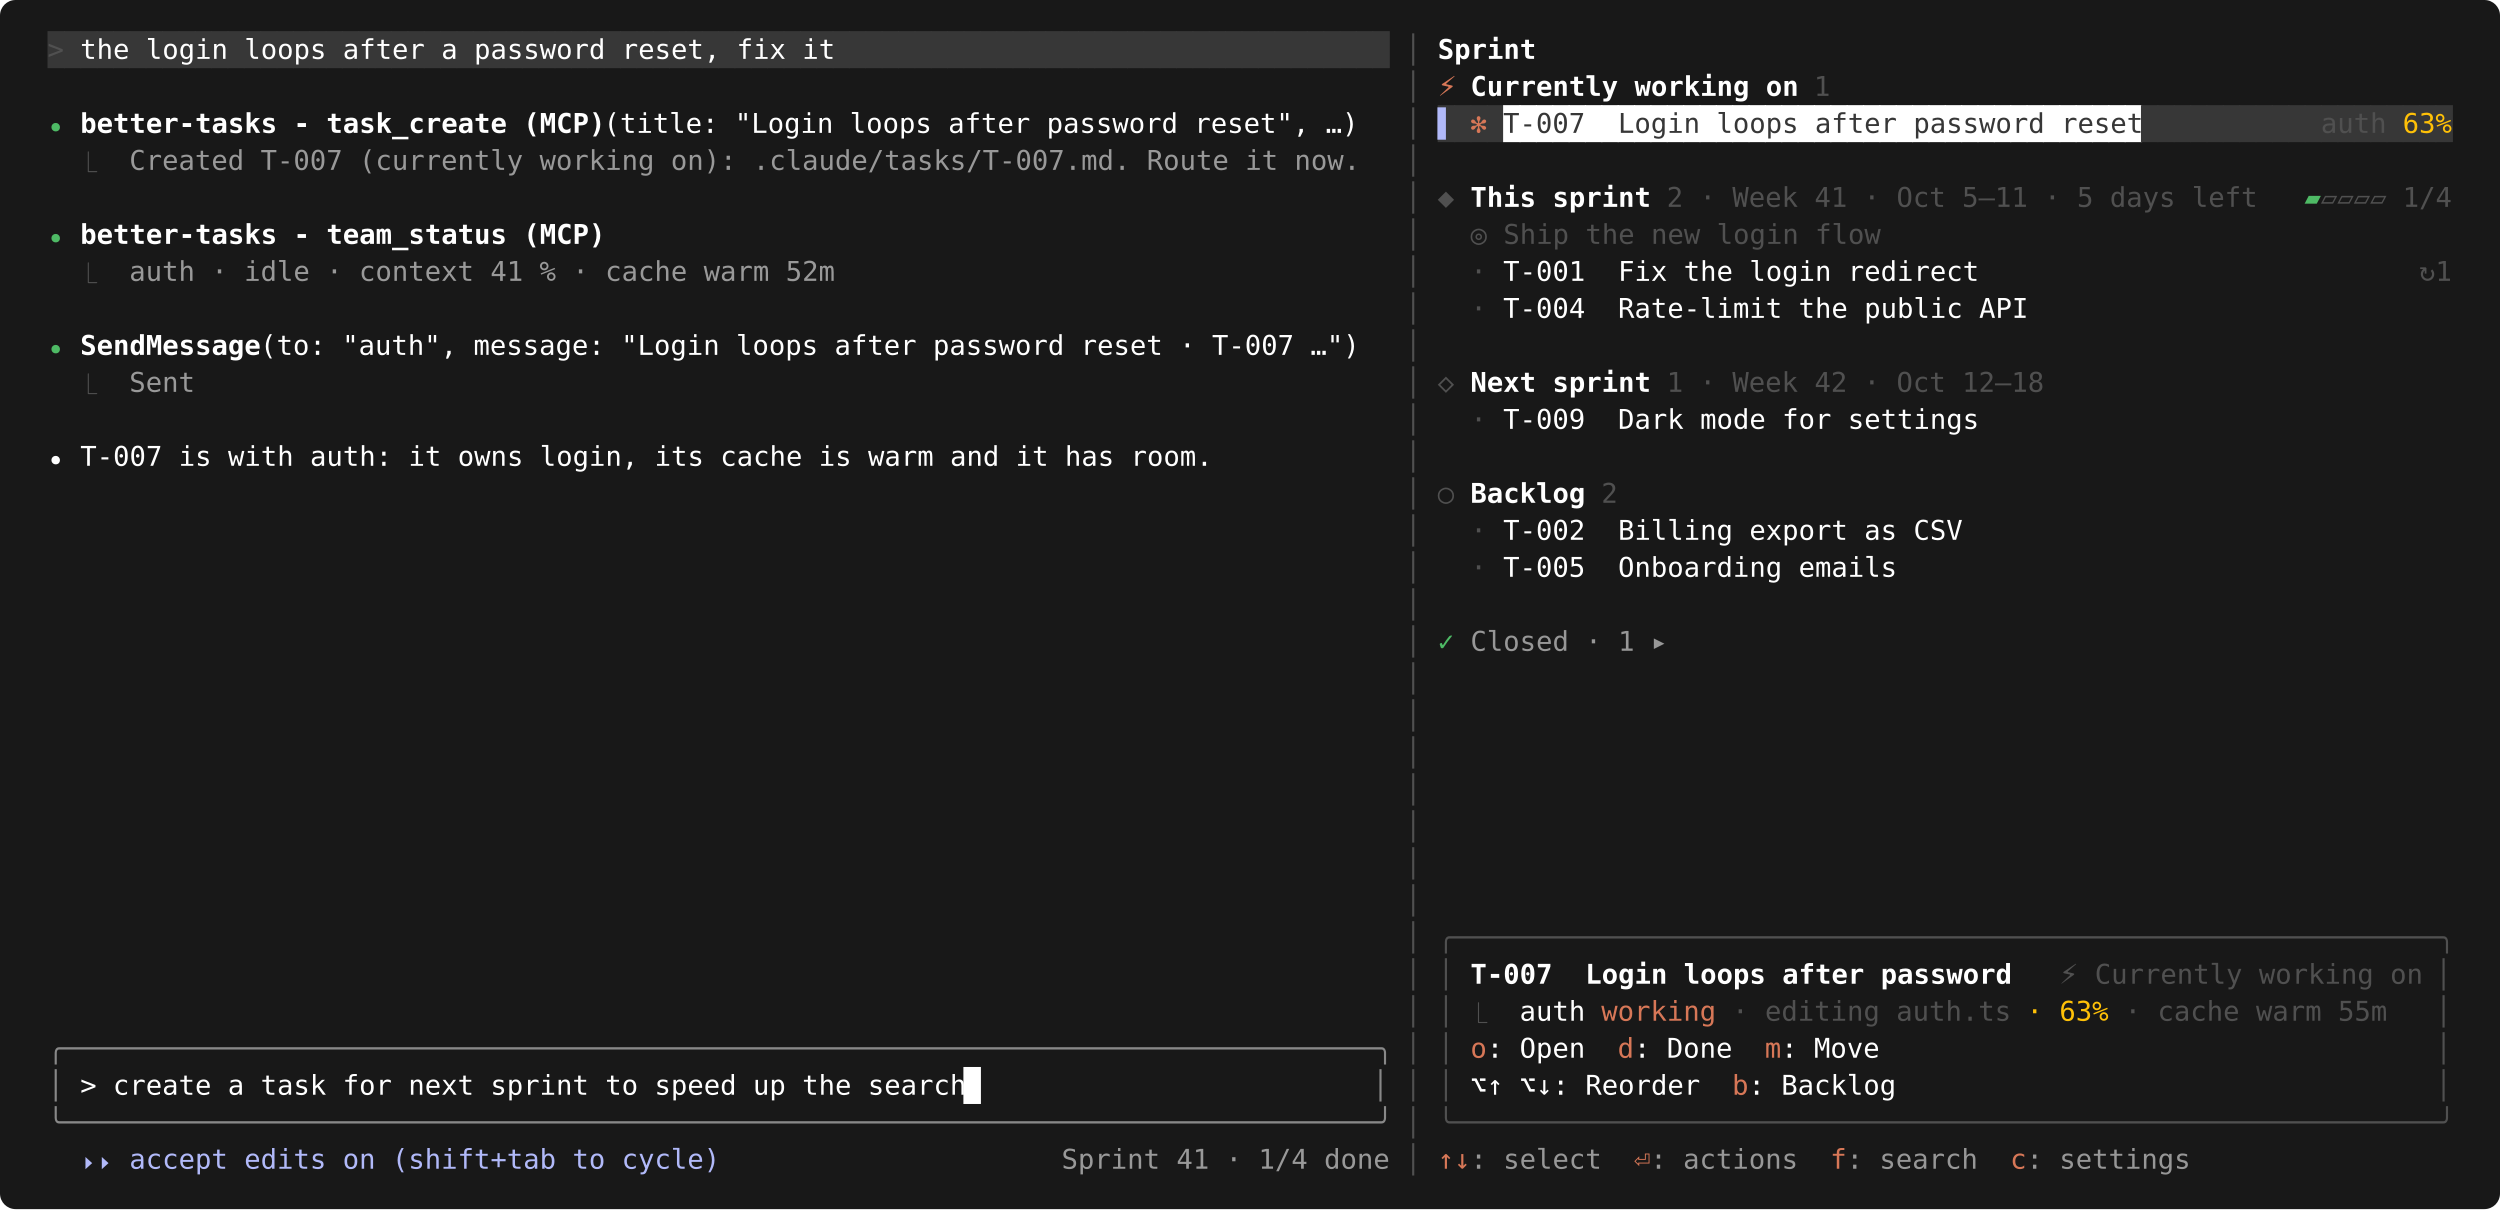
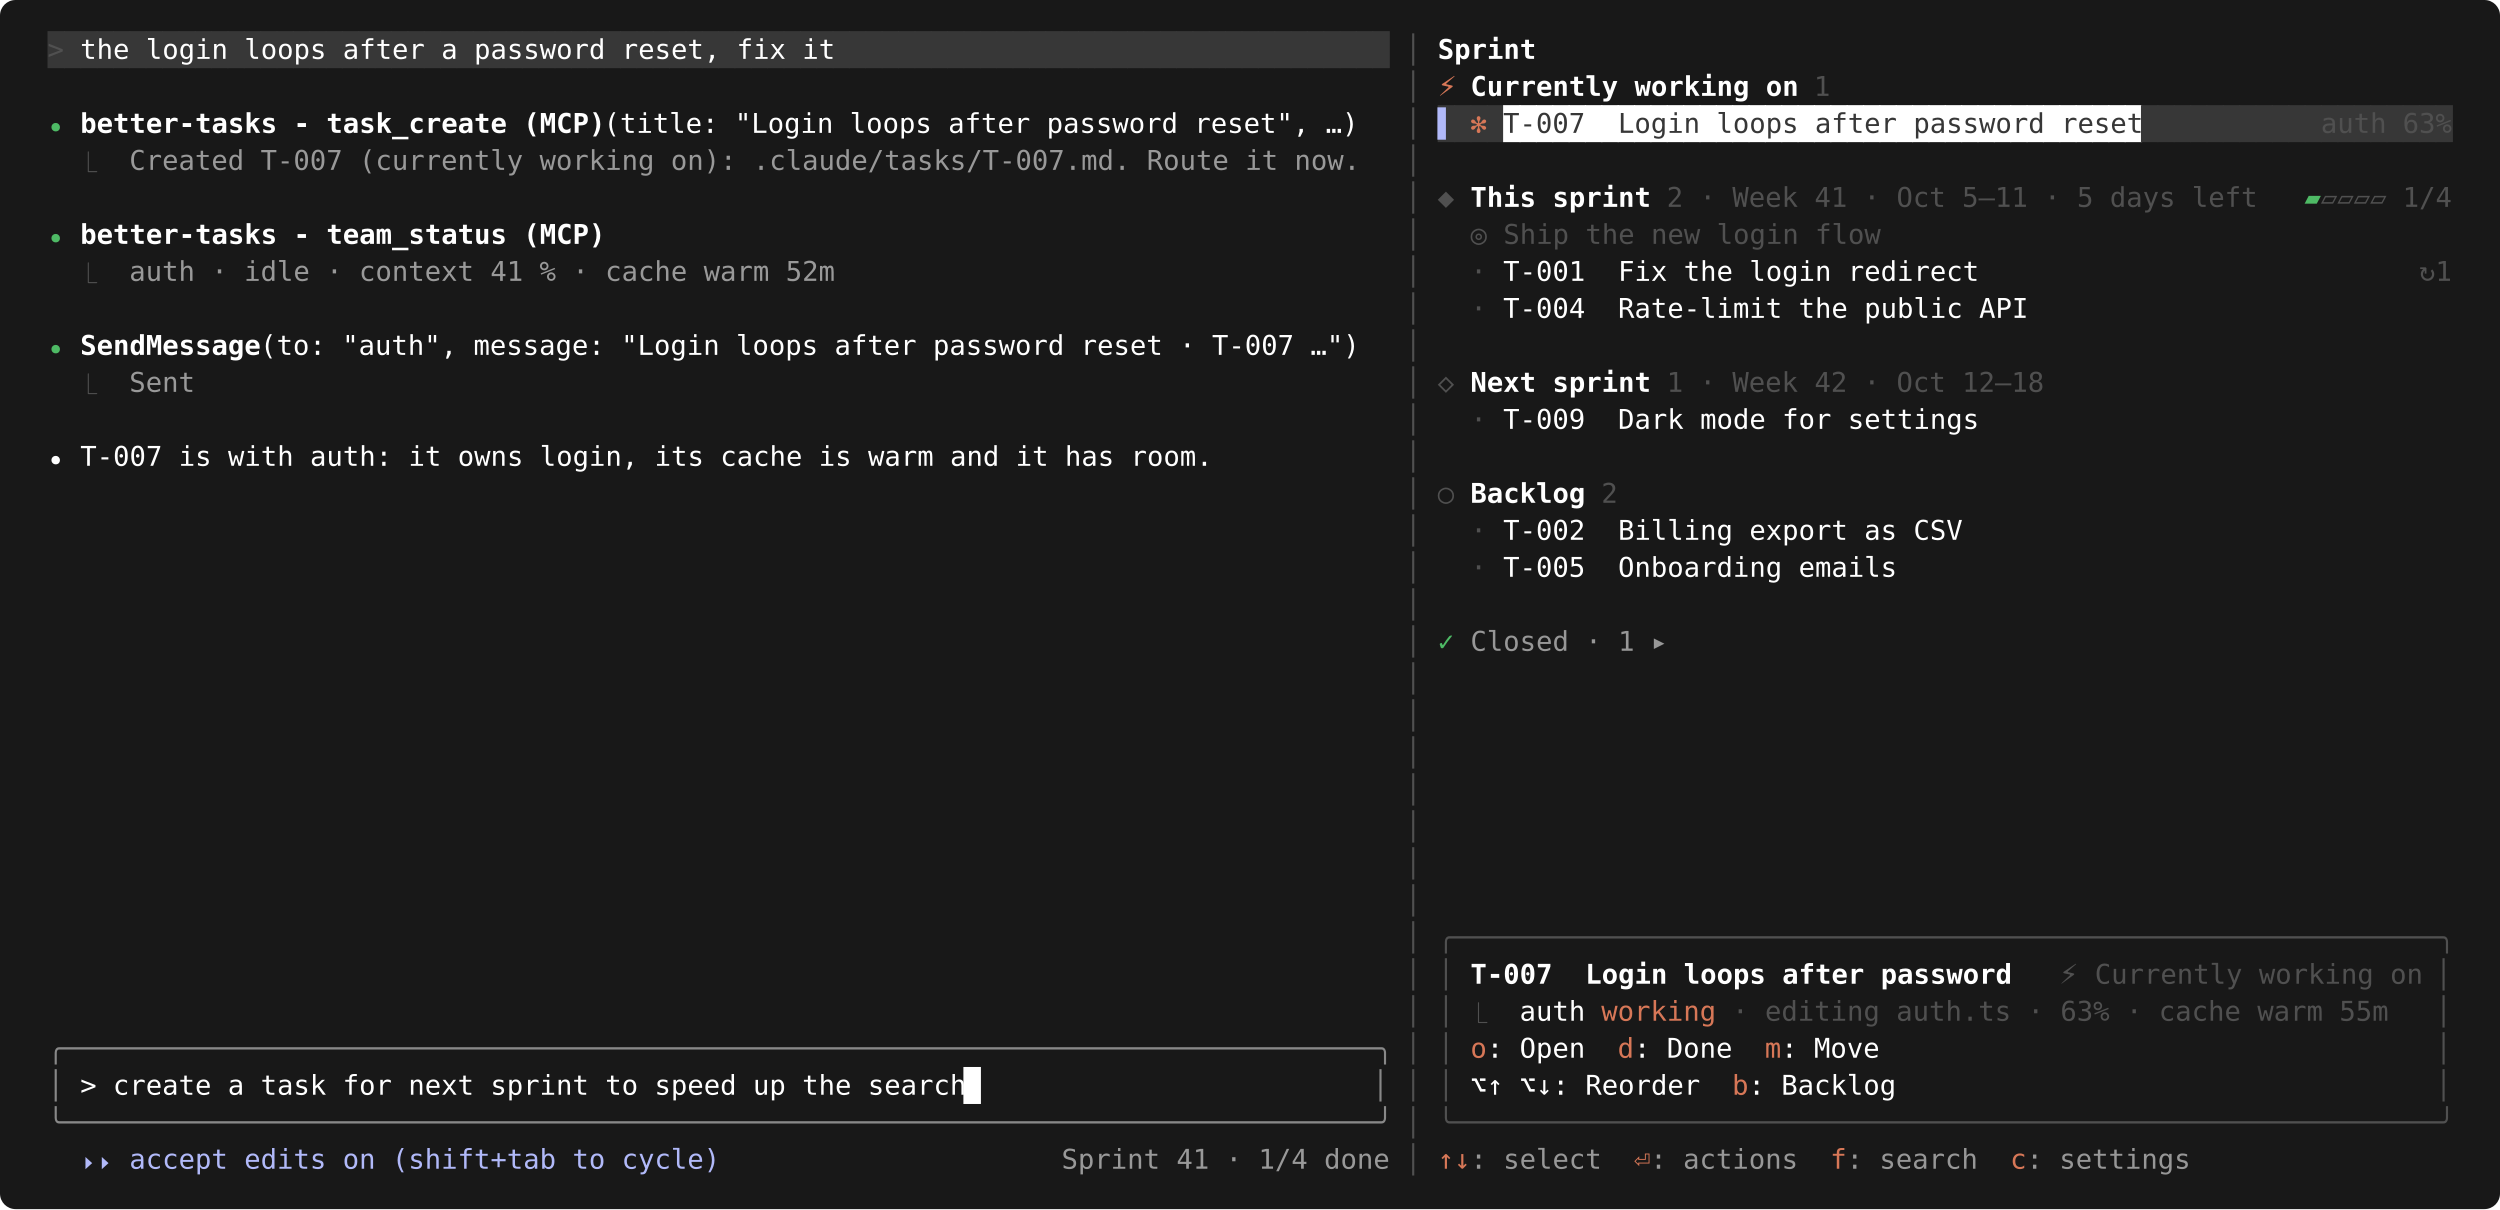
<svg xmlns="http://www.w3.org/2000/svg" width="1284" height="621" viewBox="0 0 1284 621" font-family="JetBrains Mono, SF Mono, Menlo, Consolas, monospace" font-size="14">
  <rect width="100%" height="100%" rx="8" fill="rgb(24,24,24)" />
  <rect x="24.4" y="16" width="9" height="19" fill="rgb(55,55,55)" />
  <rect x="32.8" y="16" width="9" height="19" fill="rgb(55,55,55)" />
  <rect x="41.2" y="16" width="9" height="19" fill="rgb(55,55,55)" />
  <rect x="49.6" y="16" width="9" height="19" fill="rgb(55,55,55)" />
  <rect x="58.0" y="16" width="9" height="19" fill="rgb(55,55,55)" />
  <rect x="66.4" y="16" width="9" height="19" fill="rgb(55,55,55)" />
  <rect x="74.8" y="16" width="9" height="19" fill="rgb(55,55,55)" />
  <rect x="83.2" y="16" width="9" height="19" fill="rgb(55,55,55)" />
  <rect x="91.6" y="16" width="9" height="19" fill="rgb(55,55,55)" />
  <rect x="100.0" y="16" width="9" height="19" fill="rgb(55,55,55)" />
  <rect x="108.4" y="16" width="9" height="19" fill="rgb(55,55,55)" />
  <rect x="116.8" y="16" width="9" height="19" fill="rgb(55,55,55)" />
  <rect x="125.2" y="16" width="9" height="19" fill="rgb(55,55,55)" />
  <rect x="133.6" y="16" width="9" height="19" fill="rgb(55,55,55)" />
  <rect x="142.0" y="16" width="9" height="19" fill="rgb(55,55,55)" />
  <rect x="150.4" y="16" width="9" height="19" fill="rgb(55,55,55)" />
  <rect x="158.8" y="16" width="9" height="19" fill="rgb(55,55,55)" />
  <rect x="167.2" y="16" width="9" height="19" fill="rgb(55,55,55)" />
  <rect x="175.6" y="16" width="9" height="19" fill="rgb(55,55,55)" />
  <rect x="184.0" y="16" width="9" height="19" fill="rgb(55,55,55)" />
  <rect x="192.4" y="16" width="9" height="19" fill="rgb(55,55,55)" />
  <rect x="200.8" y="16" width="9" height="19" fill="rgb(55,55,55)" />
  <rect x="209.2" y="16" width="9" height="19" fill="rgb(55,55,55)" />
  <rect x="217.6" y="16" width="9" height="19" fill="rgb(55,55,55)" />
  <rect x="226.0" y="16" width="9" height="19" fill="rgb(55,55,55)" />
  <rect x="234.4" y="16" width="9" height="19" fill="rgb(55,55,55)" />
  <rect x="242.8" y="16" width="9" height="19" fill="rgb(55,55,55)" />
  <rect x="251.2" y="16" width="9" height="19" fill="rgb(55,55,55)" />
  <rect x="259.6" y="16" width="9" height="19" fill="rgb(55,55,55)" />
  <rect x="268.0" y="16" width="9" height="19" fill="rgb(55,55,55)" />
  <rect x="276.4" y="16" width="9" height="19" fill="rgb(55,55,55)" />
  <rect x="284.8" y="16" width="9" height="19" fill="rgb(55,55,55)" />
  <rect x="293.2" y="16" width="9" height="19" fill="rgb(55,55,55)" />
  <rect x="301.6" y="16" width="9" height="19" fill="rgb(55,55,55)" />
  <rect x="310.0" y="16" width="9" height="19" fill="rgb(55,55,55)" />
  <rect x="318.4" y="16" width="9" height="19" fill="rgb(55,55,55)" />
  <rect x="326.8" y="16" width="9" height="19" fill="rgb(55,55,55)" />
  <rect x="335.2" y="16" width="9" height="19" fill="rgb(55,55,55)" />
  <rect x="343.6" y="16" width="9" height="19" fill="rgb(55,55,55)" />
  <rect x="352.0" y="16" width="9" height="19" fill="rgb(55,55,55)" />
  <rect x="360.4" y="16" width="9" height="19" fill="rgb(55,55,55)" />
  <rect x="368.8" y="16" width="9" height="19" fill="rgb(55,55,55)" />
  <rect x="377.2" y="16" width="9" height="19" fill="rgb(55,55,55)" />
  <rect x="385.6" y="16" width="9" height="19" fill="rgb(55,55,55)" />
  <rect x="394.0" y="16" width="9" height="19" fill="rgb(55,55,55)" />
  <rect x="402.4" y="16" width="9" height="19" fill="rgb(55,55,55)" />
  <rect x="410.8" y="16" width="9" height="19" fill="rgb(55,55,55)" />
  <rect x="419.2" y="16" width="9" height="19" fill="rgb(55,55,55)" />
  <rect x="427.6" y="16" width="9" height="19" fill="rgb(55,55,55)" />
  <rect x="436.0" y="16" width="9" height="19" fill="rgb(55,55,55)" />
  <rect x="444.4" y="16" width="9" height="19" fill="rgb(55,55,55)" />
  <rect x="452.8" y="16" width="9" height="19" fill="rgb(55,55,55)" />
  <rect x="461.2" y="16" width="9" height="19" fill="rgb(55,55,55)" />
  <rect x="469.6" y="16" width="9" height="19" fill="rgb(55,55,55)" />
  <rect x="478.0" y="16" width="9" height="19" fill="rgb(55,55,55)" />
  <rect x="486.4" y="16" width="9" height="19" fill="rgb(55,55,55)" />
  <rect x="494.8" y="16" width="9" height="19" fill="rgb(55,55,55)" />
  <rect x="503.2" y="16" width="9" height="19" fill="rgb(55,55,55)" />
  <rect x="511.6" y="16" width="9" height="19" fill="rgb(55,55,55)" />
  <rect x="520.0" y="16" width="9" height="19" fill="rgb(55,55,55)" />
  <rect x="528.4" y="16" width="9" height="19" fill="rgb(55,55,55)" />
  <rect x="536.8" y="16" width="9" height="19" fill="rgb(55,55,55)" />
  <rect x="545.2" y="16" width="9" height="19" fill="rgb(55,55,55)" />
  <rect x="553.6" y="16" width="9" height="19" fill="rgb(55,55,55)" />
  <rect x="562.0" y="16" width="9" height="19" fill="rgb(55,55,55)" />
  <rect x="570.4" y="16" width="9" height="19" fill="rgb(55,55,55)" />
  <rect x="578.8" y="16" width="9" height="19" fill="rgb(55,55,55)" />
  <rect x="587.2" y="16" width="9" height="19" fill="rgb(55,55,55)" />
  <rect x="595.6" y="16" width="9" height="19" fill="rgb(55,55,55)" />
  <rect x="604.0" y="16" width="9" height="19" fill="rgb(55,55,55)" />
  <rect x="612.4" y="16" width="9" height="19" fill="rgb(55,55,55)" />
  <rect x="620.8" y="16" width="9" height="19" fill="rgb(55,55,55)" />
  <rect x="629.2" y="16" width="9" height="19" fill="rgb(55,55,55)" />
  <rect x="637.6" y="16" width="9" height="19" fill="rgb(55,55,55)" />
  <rect x="646.0" y="16" width="9" height="19" fill="rgb(55,55,55)" />
  <rect x="654.4" y="16" width="9" height="19" fill="rgb(55,55,55)" />
  <rect x="662.8" y="16" width="9" height="19" fill="rgb(55,55,55)" />
  <rect x="671.2" y="16" width="9" height="19" fill="rgb(55,55,55)" />
  <rect x="679.6" y="16" width="9" height="19" fill="rgb(55,55,55)" />
  <rect x="688.0" y="16" width="9" height="19" fill="rgb(55,55,55)" />
  <rect x="696.4" y="16" width="9" height="19" fill="rgb(55,55,55)" />
  <rect x="704.8" y="16" width="9" height="19" fill="rgb(55,55,55)" />
  <text x="24.4" y="30.25" fill="rgb(80,80,80)" textLength="16.8" xml:space="preserve">&gt; </text>
  <text x="41.2" y="30.25" fill="rgb(255,255,255)" textLength="386.4" xml:space="preserve">the login loops after a password reset, fix it</text>
  <text x="721.6" y="30.25" fill="rgb(80,80,80)" textLength="8.4" xml:space="preserve">│</text>
  <text x="730.0" y="30.25" fill="rgb(255,255,255)" font-weight="bold" textLength="67.2" xml:space="preserve"> Sprint </text>
  <text x="721.6" y="49.25" fill="rgb(80,80,80)" textLength="8.4" xml:space="preserve">│</text>
  <text x="738.4" y="49.25" fill="rgb(215,119,87)" textLength="16.8" xml:space="preserve">⚡ </text>
  <text x="755.2" y="49.25" fill="rgb(255,255,255)" font-weight="bold" textLength="168.0" xml:space="preserve">Currently working on</text>
  <text x="923.2" y="49.25" fill="rgb(80,80,80)" textLength="16.8" xml:space="preserve"> 1</text>
  <rect x="738.4" y="54" width="9" height="19" fill="rgb(55,55,55)" />
  <rect x="746.8" y="54" width="9" height="19" fill="rgb(55,55,55)" />
  <rect x="755.2" y="54" width="9" height="19" fill="rgb(55,55,55)" />
  <rect x="763.6" y="54" width="9" height="19" fill="rgb(55,55,55)" />
  <rect x="772.0" y="54" width="9" height="19" fill="rgb(255,255,255)" />
  <rect x="780.4" y="54" width="9" height="19" fill="rgb(255,255,255)" />
  <rect x="788.8" y="54" width="9" height="19" fill="rgb(255,255,255)" />
  <rect x="797.2" y="54" width="9" height="19" fill="rgb(255,255,255)" />
  <rect x="805.6" y="54" width="9" height="19" fill="rgb(255,255,255)" />
  <rect x="814.0" y="54" width="9" height="19" fill="rgb(255,255,255)" />
  <rect x="822.4" y="54" width="9" height="19" fill="rgb(255,255,255)" />
  <rect x="830.8" y="54" width="9" height="19" fill="rgb(255,255,255)" />
  <rect x="839.2" y="54" width="9" height="19" fill="rgb(255,255,255)" />
  <rect x="847.6" y="54" width="9" height="19" fill="rgb(255,255,255)" />
  <rect x="856.0" y="54" width="9" height="19" fill="rgb(255,255,255)" />
  <rect x="864.4" y="54" width="9" height="19" fill="rgb(255,255,255)" />
  <rect x="872.8" y="54" width="9" height="19" fill="rgb(255,255,255)" />
  <rect x="881.2" y="54" width="9" height="19" fill="rgb(255,255,255)" />
  <rect x="889.6" y="54" width="9" height="19" fill="rgb(255,255,255)" />
  <rect x="898.0" y="54" width="9" height="19" fill="rgb(255,255,255)" />
  <rect x="906.4" y="54" width="9" height="19" fill="rgb(255,255,255)" />
  <rect x="914.8" y="54" width="9" height="19" fill="rgb(255,255,255)" />
  <rect x="923.2" y="54" width="9" height="19" fill="rgb(255,255,255)" />
  <rect x="931.6" y="54" width="9" height="19" fill="rgb(255,255,255)" />
  <rect x="940.0" y="54" width="9" height="19" fill="rgb(255,255,255)" />
  <rect x="948.4" y="54" width="9" height="19" fill="rgb(255,255,255)" />
  <rect x="956.8" y="54" width="9" height="19" fill="rgb(255,255,255)" />
  <rect x="965.2" y="54" width="9" height="19" fill="rgb(255,255,255)" />
  <rect x="973.6" y="54" width="9" height="19" fill="rgb(255,255,255)" />
  <rect x="982.0" y="54" width="9" height="19" fill="rgb(255,255,255)" />
  <rect x="990.4" y="54" width="9" height="19" fill="rgb(255,255,255)" />
  <rect x="998.8" y="54" width="9" height="19" fill="rgb(255,255,255)" />
  <rect x="1007.2" y="54" width="9" height="19" fill="rgb(255,255,255)" />
  <rect x="1015.6" y="54" width="9" height="19" fill="rgb(255,255,255)" />
  <rect x="1024.0" y="54" width="9" height="19" fill="rgb(255,255,255)" />
  <rect x="1032.4" y="54" width="9" height="19" fill="rgb(255,255,255)" />
  <rect x="1040.8" y="54" width="9" height="19" fill="rgb(255,255,255)" />
  <rect x="1049.2" y="54" width="9" height="19" fill="rgb(255,255,255)" />
  <rect x="1057.6" y="54" width="9" height="19" fill="rgb(255,255,255)" />
  <rect x="1066.0" y="54" width="9" height="19" fill="rgb(255,255,255)" />
  <rect x="1074.4" y="54" width="9" height="19" fill="rgb(255,255,255)" />
  <rect x="1082.8" y="54" width="9" height="19" fill="rgb(255,255,255)" />
  <rect x="1091.2" y="54" width="9" height="19" fill="rgb(255,255,255)" />
  <rect x="1099.6" y="54" width="9" height="19" fill="rgb(55,55,55)" />
  <rect x="1108.0" y="54" width="9" height="19" fill="rgb(55,55,55)" />
  <rect x="1116.4" y="54" width="9" height="19" fill="rgb(55,55,55)" />
  <rect x="1124.8" y="54" width="9" height="19" fill="rgb(55,55,55)" />
  <rect x="1133.2" y="54" width="9" height="19" fill="rgb(55,55,55)" />
  <rect x="1141.6" y="54" width="9" height="19" fill="rgb(55,55,55)" />
  <rect x="1150.0" y="54" width="9" height="19" fill="rgb(55,55,55)" />
  <rect x="1158.4" y="54" width="9" height="19" fill="rgb(55,55,55)" />
  <rect x="1166.8" y="54" width="9" height="19" fill="rgb(55,55,55)" />
  <rect x="1175.2" y="54" width="9" height="19" fill="rgb(55,55,55)" />
  <rect x="1183.6" y="54" width="9" height="19" fill="rgb(55,55,55)" />
  <rect x="1192.0" y="54" width="9" height="19" fill="rgb(55,55,55)" />
  <rect x="1200.4" y="54" width="9" height="19" fill="rgb(55,55,55)" />
  <rect x="1208.8" y="54" width="9" height="19" fill="rgb(55,55,55)" />
  <rect x="1217.2" y="54" width="9" height="19" fill="rgb(55,55,55)" />
  <rect x="1225.6" y="54" width="9" height="19" fill="rgb(55,55,55)" />
  <rect x="1234.0" y="54" width="9" height="19" fill="rgb(55,55,55)" />
  <rect x="1242.4" y="54" width="9" height="19" fill="rgb(55,55,55)" />
  <rect x="1250.8" y="54" width="9" height="19" fill="rgb(55,55,55)" />
  <text x="24.4" y="68.25" fill="rgb(78,186,101)" textLength="16.8" xml:space="preserve">⏺ </text>
  <text x="41.2" y="68.25" fill="rgb(255,255,255)" font-weight="bold" textLength="268.8" xml:space="preserve">better-tasks - task_create (MCP)</text>
  <text x="310.0" y="68.25" fill="rgb(255,255,255)" textLength="386.4" xml:space="preserve">(title: "Login loops after password reset", …)</text>
  <text x="721.6" y="68.25" fill="rgb(80,80,80)" textLength="8.4" xml:space="preserve">│</text>
  <text x="738.4" y="68.25" fill="rgb(177,185,249)" textLength="8.4" xml:space="preserve">▌</text>
  <text x="755.2" y="68.25" fill="rgb(215,119,87)" textLength="8.4" xml:space="preserve">✻</text>
  <text x="772.0" y="68.25" fill="rgb(55,55,55)" textLength="327.6" xml:space="preserve">T-007  Login loops after password reset</text>
  <text x="1192.0" y="68.25" fill="rgb(80,80,80)" textLength="33.6" xml:space="preserve">auth</text>
-   <text x="1234.0" y="68.25" fill="rgb(255,193,7)" textLength="25.2" xml:space="preserve">63%</text>
+   <text x="1234.0" y="68.25" fill="rgb(80,80,80)" textLength="25.2" xml:space="preserve">63%</text>
  <text x="24.4" y="87.25" fill="rgb(80,80,80)" textLength="42.0" xml:space="preserve">  ⎿  </text>
  <text x="66.4" y="87.25" fill="rgb(153,153,153)" textLength="630.0" xml:space="preserve">Created T-007 (currently working on): .claude/tasks/T-007.md. Route it now.</text>
  <text x="721.6" y="87.25" fill="rgb(80,80,80)" textLength="8.4" xml:space="preserve">│</text>
  <text x="721.6" y="106.25" fill="rgb(80,80,80)" textLength="8.4" xml:space="preserve">│</text>
  <text x="738.4" y="106.25" fill="rgb(80,80,80)" textLength="16.8" xml:space="preserve">◆ </text>
  <text x="755.2" y="106.25" fill="rgb(255,255,255)" font-weight="bold" textLength="92.4" xml:space="preserve">This sprint</text>
  <text x="847.6" y="106.25" fill="rgb(80,80,80)" textLength="310.8" xml:space="preserve"> 2 · Week 41 · Oct 5–11 · 5 days left</text>
  <text x="1183.6" y="106.25" fill="rgb(78,186,101)" textLength="8.4" xml:space="preserve">▰</text>
  <text x="1192.0" y="106.25" fill="rgb(80,80,80)" textLength="33.6" xml:space="preserve">▱▱▱▱</text>
  <text x="1234.0" y="106.25" fill="rgb(80,80,80)" textLength="25.2" xml:space="preserve">1/4</text>
  <text x="24.4" y="125.25" fill="rgb(78,186,101)" textLength="16.8" xml:space="preserve">⏺ </text>
  <text x="41.2" y="125.25" fill="rgb(255,255,255)" font-weight="bold" textLength="268.8" xml:space="preserve">better-tasks - team_status (MCP)</text>
  <text x="721.6" y="125.25" fill="rgb(80,80,80)" textLength="8.4" xml:space="preserve">│</text>
  <text x="738.4" y="125.25" fill="rgb(80,80,80)" textLength="226.8" xml:space="preserve">  ◎ Ship the new login flow</text>
  <text x="24.4" y="144.25" fill="rgb(80,80,80)" textLength="42.0" xml:space="preserve">  ⎿  </text>
  <text x="66.4" y="144.25" fill="rgb(153,153,153)" textLength="361.2" xml:space="preserve">auth · idle · context 41 % · cache warm 52m</text>
  <text x="721.6" y="144.25" fill="rgb(80,80,80)" textLength="8.4" xml:space="preserve">│</text>
  <text x="755.2" y="144.25" fill="rgb(80,80,80)" textLength="8.4" xml:space="preserve">·</text>
  <text x="763.6" y="144.25" fill="rgb(255,255,255)" textLength="478.8" xml:space="preserve"> T-001  Fix the login redirect                           </text>
  <text x="1242.4" y="144.25" fill="rgb(80,80,80)" textLength="16.8" xml:space="preserve">↻1</text>
  <text x="721.6" y="163.25" fill="rgb(80,80,80)" textLength="8.4" xml:space="preserve">│</text>
  <text x="755.2" y="163.25" fill="rgb(80,80,80)" textLength="8.4" xml:space="preserve">·</text>
  <text x="763.6" y="163.25" fill="rgb(255,255,255)" textLength="504.0" xml:space="preserve"> T-004  Rate-limit the public API                           </text>
  <text x="24.4" y="182.25" fill="rgb(78,186,101)" textLength="16.8" xml:space="preserve">⏺ </text>
  <text x="41.2" y="182.25" fill="rgb(255,255,255)" font-weight="bold" textLength="92.4" xml:space="preserve">SendMessage</text>
  <text x="133.6" y="182.25" fill="rgb(255,255,255)" textLength="562.8" xml:space="preserve">(to: "auth", message: "Login loops after password reset · T-007 …")</text>
  <text x="721.6" y="182.25" fill="rgb(80,80,80)" textLength="8.4" xml:space="preserve">│</text>
  <text x="24.4" y="201.25" fill="rgb(80,80,80)" textLength="42.0" xml:space="preserve">  ⎿  </text>
  <text x="66.4" y="201.25" fill="rgb(153,153,153)" textLength="33.6" xml:space="preserve">Sent</text>
  <text x="721.6" y="201.25" fill="rgb(80,80,80)" textLength="8.4" xml:space="preserve">│</text>
  <text x="738.4" y="201.25" fill="rgb(80,80,80)" textLength="16.8" xml:space="preserve">◇ </text>
  <text x="755.2" y="201.25" fill="rgb(255,255,255)" font-weight="bold" textLength="92.4" xml:space="preserve">Next sprint</text>
  <text x="847.6" y="201.25" fill="rgb(80,80,80)" textLength="201.6" xml:space="preserve"> 1 · Week 42 · Oct 12–18</text>
  <text x="721.6" y="220.25" fill="rgb(80,80,80)" textLength="8.4" xml:space="preserve">│</text>
  <text x="755.2" y="220.25" fill="rgb(80,80,80)" textLength="8.4" xml:space="preserve">·</text>
  <text x="763.6" y="220.25" fill="rgb(255,255,255)" textLength="504.0" xml:space="preserve"> T-009  Dark mode for settings                              </text>
  <text x="24.4" y="239.25" fill="rgb(255,255,255)" textLength="596.4" xml:space="preserve">⏺ T-007 is with auth: it owns login, its cache is warm and it has room.</text>
  <text x="721.6" y="239.25" fill="rgb(80,80,80)" textLength="8.4" xml:space="preserve">│</text>
  <text x="721.6" y="258.25" fill="rgb(80,80,80)" textLength="8.4" xml:space="preserve">│</text>
  <text x="738.4" y="258.25" fill="rgb(80,80,80)" textLength="16.8" xml:space="preserve">○ </text>
  <text x="755.2" y="258.25" fill="rgb(255,255,255)" font-weight="bold" textLength="58.8" xml:space="preserve">Backlog</text>
  <text x="814.0" y="258.25" fill="rgb(80,80,80)" textLength="16.8" xml:space="preserve"> 2</text>
  <text x="721.6" y="277.25" fill="rgb(80,80,80)" textLength="8.4" xml:space="preserve">│</text>
  <text x="755.2" y="277.25" fill="rgb(80,80,80)" textLength="8.4" xml:space="preserve">·</text>
  <text x="763.6" y="277.25" fill="rgb(255,255,255)" textLength="504.0" xml:space="preserve"> T-002  Billing export as CSV                               </text>
  <text x="721.6" y="296.25" fill="rgb(80,80,80)" textLength="8.4" xml:space="preserve">│</text>
  <text x="755.2" y="296.25" fill="rgb(80,80,80)" textLength="8.4" xml:space="preserve">·</text>
  <text x="763.6" y="296.25" fill="rgb(255,255,255)" textLength="504.0" xml:space="preserve"> T-005  Onboarding emails                                   </text>
  <text x="721.6" y="315.25" fill="rgb(80,80,80)" textLength="8.4" xml:space="preserve">│</text>
  <text x="721.6" y="334.25" fill="rgb(80,80,80)" textLength="8.4" xml:space="preserve">│</text>
  <text x="738.4" y="334.25" fill="rgb(78,186,101)" textLength="8.4" xml:space="preserve">✓</text>
  <text x="755.2" y="334.25" fill="rgb(255,255,255)" opacity="0.55" textLength="100.8" xml:space="preserve">Closed · 1 ▸</text>
  <text x="721.6" y="353.25" fill="rgb(80,80,80)" textLength="8.4" xml:space="preserve">│</text>
  <text x="721.6" y="372.25" fill="rgb(80,80,80)" textLength="8.4" xml:space="preserve">│</text>
  <text x="721.6" y="391.25" fill="rgb(80,80,80)" textLength="8.4" xml:space="preserve">│</text>
  <text x="721.6" y="410.25" fill="rgb(80,80,80)" textLength="8.4" xml:space="preserve">│</text>
  <text x="721.6" y="429.25" fill="rgb(80,80,80)" textLength="8.4" xml:space="preserve">│</text>
  <text x="721.6" y="448.25" fill="rgb(80,80,80)" textLength="8.4" xml:space="preserve">│</text>
  <text x="721.6" y="467.25" fill="rgb(80,80,80)" textLength="8.4" xml:space="preserve">│</text>
  <text x="721.6" y="486.25" fill="rgb(80,80,80)" textLength="8.4" xml:space="preserve">│</text>
  <text x="738.4" y="486.25" fill="rgb(80,80,80)" textLength="520.8" xml:space="preserve">╭────────────────────────────────────────────────────────────╮</text>
  <text x="721.6" y="505.25" fill="rgb(80,80,80)" textLength="8.4" xml:space="preserve">│</text>
  <text x="738.4" y="505.25" fill="rgb(80,80,80)" textLength="8.4" xml:space="preserve">│</text>
  <text x="755.2" y="505.25" fill="rgb(255,255,255)" font-weight="bold" textLength="285.6" xml:space="preserve">T-007  Login loops after password </text>
  <text x="1057.6" y="505.25" fill="rgb(80,80,80)" textLength="184.8" xml:space="preserve">⚡ Currently working on</text>
  <text x="1250.8" y="505.25" fill="rgb(80,80,80)" textLength="8.4" xml:space="preserve">│</text>
  <text x="721.6" y="524.25" fill="rgb(80,80,80)" textLength="8.4" xml:space="preserve">│</text>
  <text x="738.4" y="524.25" fill="rgb(80,80,80)" textLength="8.4" xml:space="preserve">│</text>
  <text x="755.2" y="524.25" fill="rgb(80,80,80)" textLength="8.4" xml:space="preserve">⎿</text>
  <text x="763.6" y="524.25" fill="rgb(255,255,255)" textLength="58.8" xml:space="preserve">  auth </text>
  <text x="822.4" y="524.25" fill="rgb(215,119,87)" textLength="58.8" xml:space="preserve">working</text>
-   <text x="881.2" y="524.25" fill="rgb(80,80,80)" textLength="151.2" xml:space="preserve"> · editing auth.ts</text>
-   <text x="1032.4" y="524.25" fill="rgb(255,193,7)" textLength="50.4" xml:space="preserve"> · 63%</text>
-   <text x="1082.8" y="524.25" fill="rgb(80,80,80)" textLength="142.8" xml:space="preserve"> · cache warm 55m</text>
+   <text x="881.2" y="524.25" fill="rgb(80,80,80)" textLength="344.4" xml:space="preserve"> · editing auth.ts · 63% · cache warm 55m</text>
  <text x="1250.8" y="524.25" fill="rgb(80,80,80)" textLength="8.4" xml:space="preserve">│</text>
  <text x="24.4" y="543.25" fill="rgb(136,136,136)" textLength="688.8" xml:space="preserve">╭────────────────────────────────────────────────────────────────────────────────╮</text>
  <text x="721.6" y="543.25" fill="rgb(80,80,80)" textLength="8.4" xml:space="preserve">│</text>
  <text x="738.4" y="543.25" fill="rgb(80,80,80)" textLength="8.4" xml:space="preserve">│</text>
  <text x="755.2" y="543.25" fill="rgb(215,119,87)" textLength="8.4" xml:space="preserve">o</text>
  <text x="763.6" y="543.25" fill="rgb(255,255,255)" textLength="67.2" xml:space="preserve">: Open  </text>
  <text x="830.8" y="543.25" fill="rgb(215,119,87)" textLength="8.4" xml:space="preserve">d</text>
  <text x="839.2" y="543.25" fill="rgb(255,255,255)" textLength="67.2" xml:space="preserve">: Done  </text>
  <text x="906.4" y="543.25" fill="rgb(215,119,87)" textLength="8.4" xml:space="preserve">m</text>
  <text x="914.8" y="543.25" fill="rgb(255,255,255)" textLength="336.0" xml:space="preserve">: Move                                  </text>
  <text x="1250.8" y="543.25" fill="rgb(80,80,80)" textLength="8.4" xml:space="preserve">│</text>
  <rect x="494.8" y="548" width="9" height="19" fill="rgb(255,255,255)" />
  <text x="24.4" y="562.25" fill="rgb(136,136,136)" textLength="8.4" xml:space="preserve">│</text>
  <text x="41.2" y="562.25" fill="rgb(255,255,255)" textLength="8.4" xml:space="preserve">&gt;</text>
  <text x="58.0" y="562.25" fill="rgb(255,255,255)" textLength="436.8" xml:space="preserve">create a task for next sprint to speed up the search</text>
  <text x="704.8" y="562.25" fill="rgb(136,136,136)" textLength="8.4" xml:space="preserve">│</text>
  <text x="721.6" y="562.25" fill="rgb(80,80,80)" textLength="8.4" xml:space="preserve">│</text>
  <text x="738.4" y="562.25" fill="rgb(80,80,80)" textLength="8.4" xml:space="preserve">│</text>
  <text x="746.8" y="562.25" fill="rgb(255,255,255)" textLength="142.8" xml:space="preserve"> ⌥↑ ⌥↓: Reorder  </text>
  <text x="889.6" y="562.25" fill="rgb(215,119,87)" textLength="8.4" xml:space="preserve">b</text>
  <text x="898.0" y="562.25" fill="rgb(255,255,255)" textLength="352.8" xml:space="preserve">: Backlog                                 </text>
  <text x="1250.8" y="562.25" fill="rgb(80,80,80)" textLength="8.4" xml:space="preserve">│</text>
  <text x="24.4" y="581.25" fill="rgb(136,136,136)" textLength="688.8" xml:space="preserve">╰────────────────────────────────────────────────────────────────────────────────╯</text>
  <text x="721.6" y="581.25" fill="rgb(80,80,80)" textLength="8.4" xml:space="preserve">│</text>
  <text x="738.4" y="581.25" fill="rgb(80,80,80)" textLength="520.8" xml:space="preserve">╰────────────────────────────────────────────────────────────╯</text>
  <text x="24.4" y="600.25" fill="rgb(177,185,249)" textLength="344.4" xml:space="preserve">  ⏵⏵ accept edits on (shift+tab to cycle)</text>
  <text x="545.2" y="600.25" fill="rgb(153,153,153)" textLength="168.0" xml:space="preserve">Sprint 41 · 1/4 done</text>
  <text x="721.6" y="600.25" fill="rgb(80,80,80)" textLength="8.4" xml:space="preserve">│</text>
  <text x="738.4" y="600.25" fill="rgb(215,119,87)" textLength="16.8" xml:space="preserve">↑↓</text>
  <text x="755.2" y="600.25" fill="rgb(255,255,255)" opacity="0.55" textLength="67.2" xml:space="preserve">: select</text>
  <text x="839.2" y="600.25" fill="rgb(215,119,87)" textLength="8.4" xml:space="preserve">⏎</text>
  <text x="847.6" y="600.25" fill="rgb(255,255,255)" opacity="0.55" textLength="75.6" xml:space="preserve">: actions</text>
  <text x="940.0" y="600.25" fill="rgb(215,119,87)" textLength="8.4" xml:space="preserve">f</text>
  <text x="948.4" y="600.25" fill="rgb(255,255,255)" opacity="0.55" textLength="67.2" xml:space="preserve">: search</text>
  <text x="1032.4" y="600.25" fill="rgb(215,119,87)" textLength="8.4" xml:space="preserve">c</text>
  <text x="1040.8" y="600.25" fill="rgb(255,255,255)" opacity="0.55" textLength="84.0" xml:space="preserve">: settings</text>
</svg>
